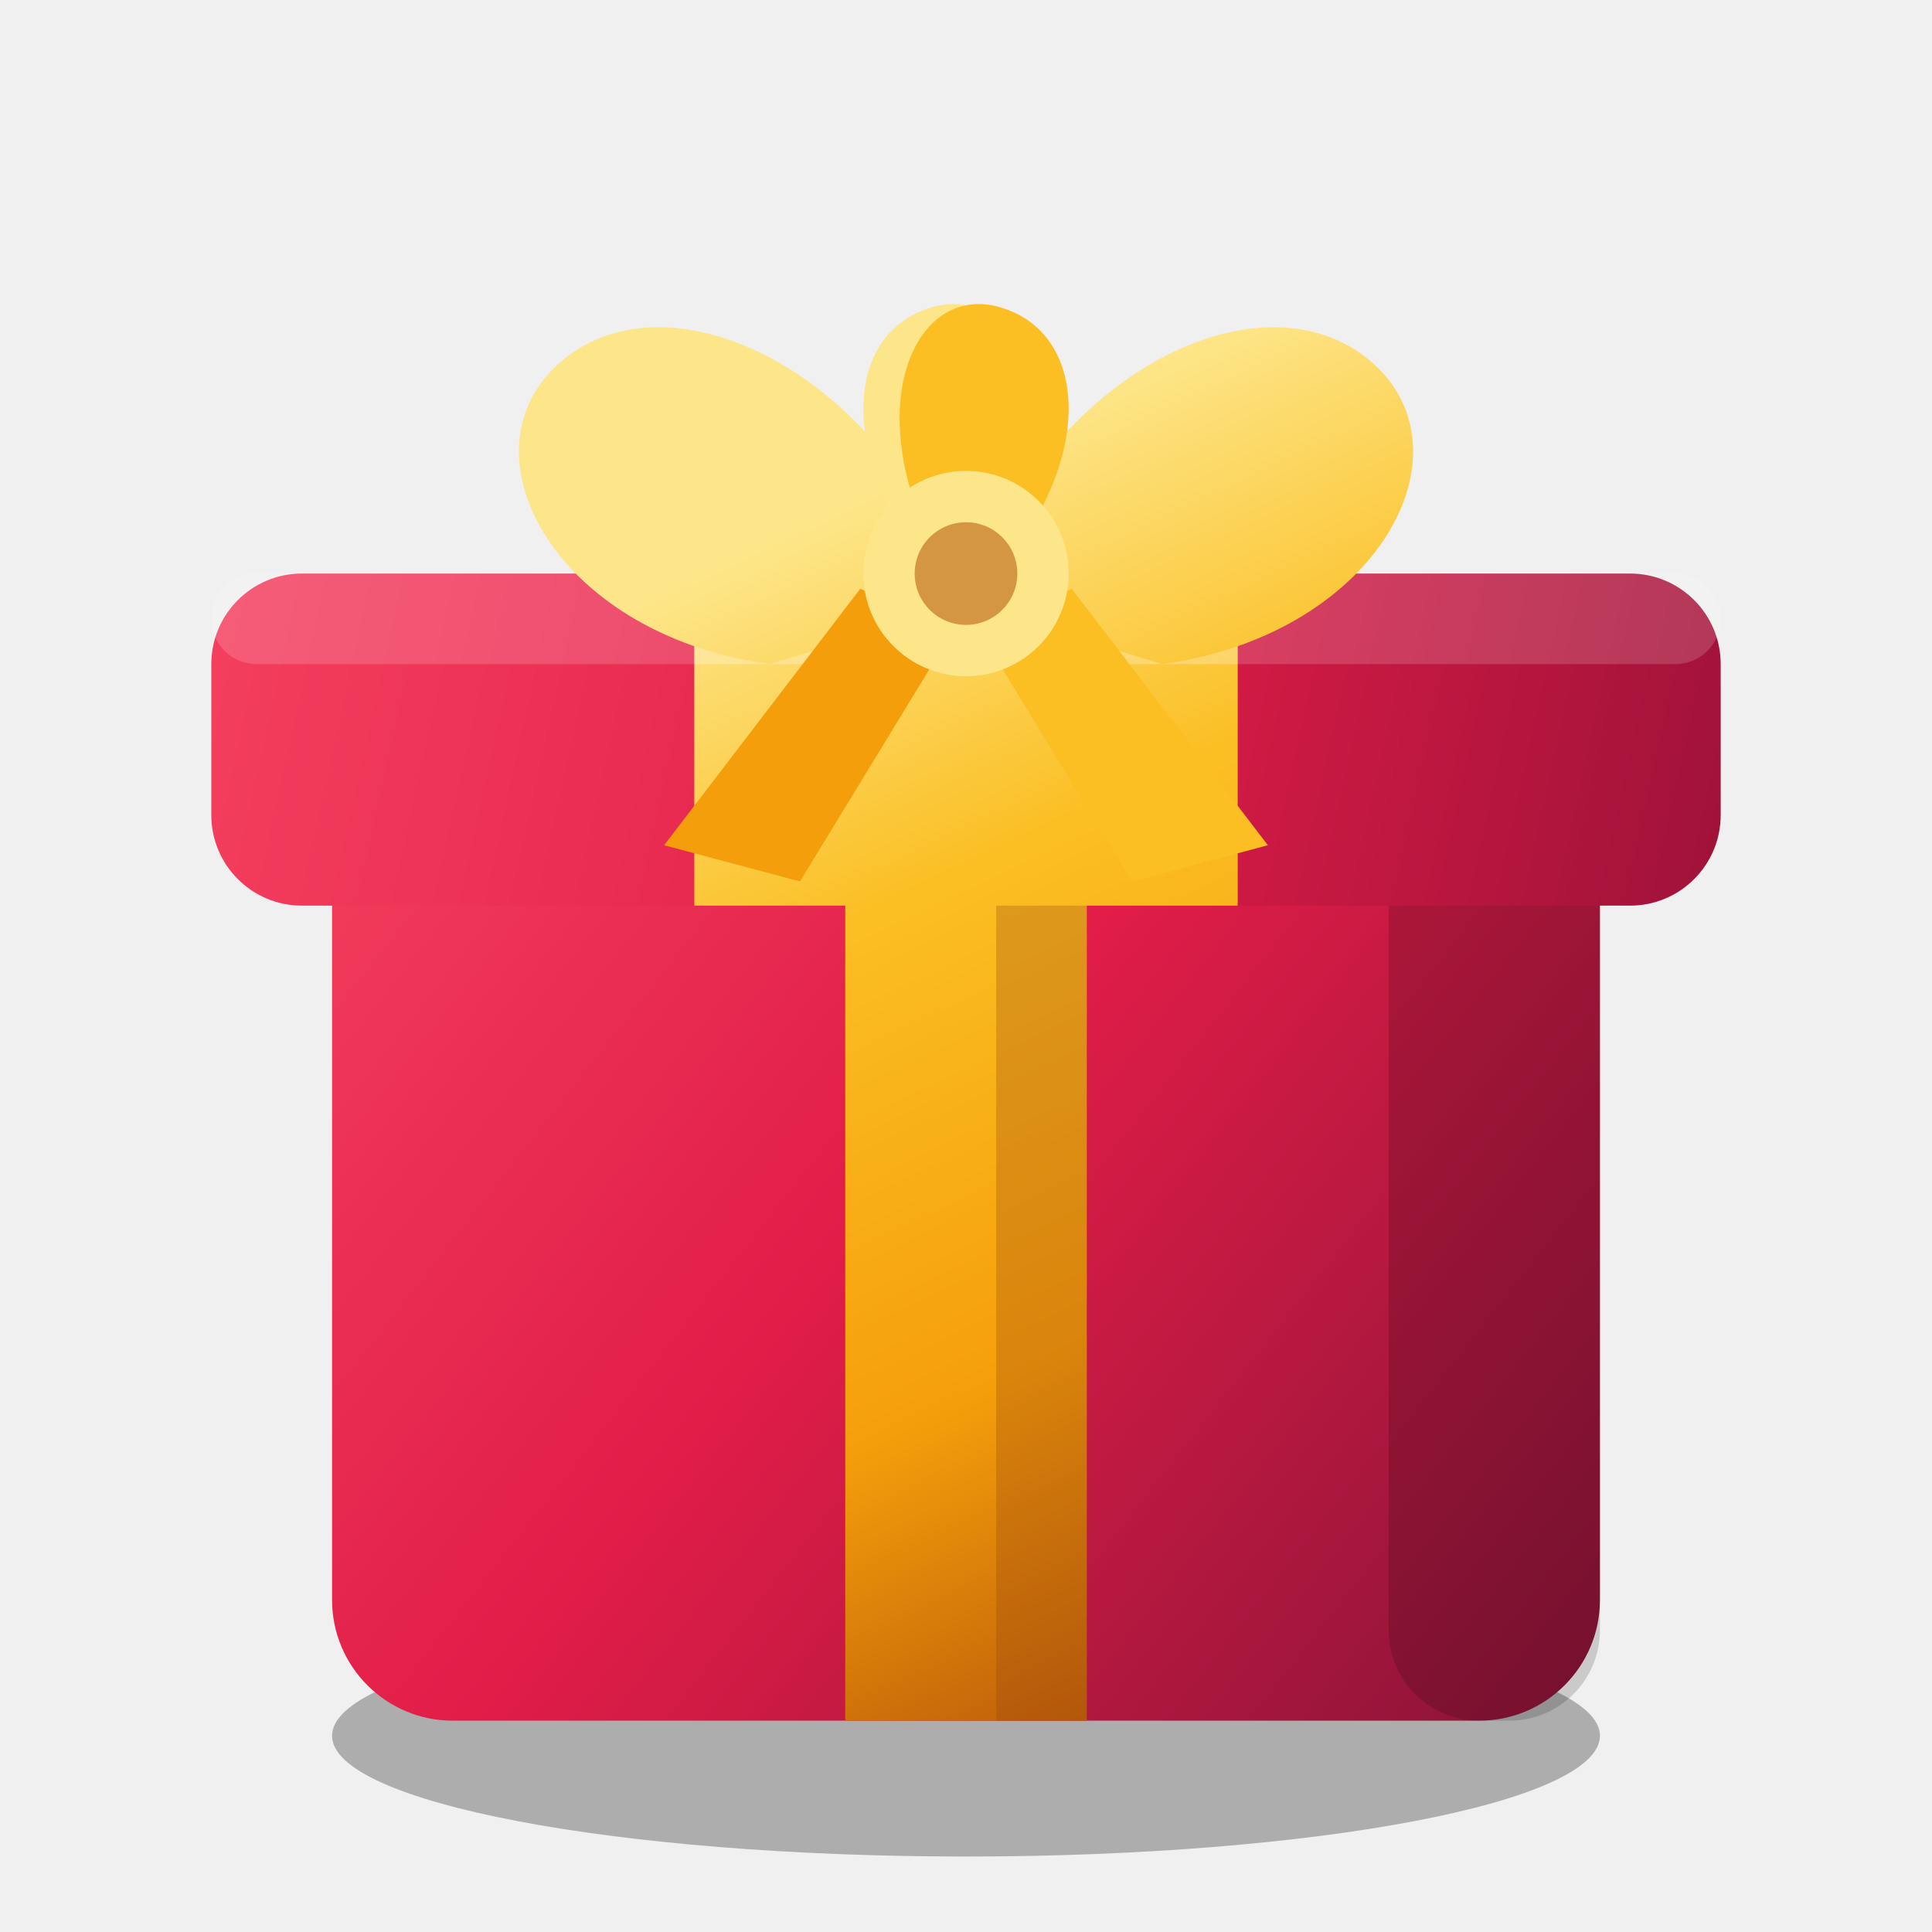
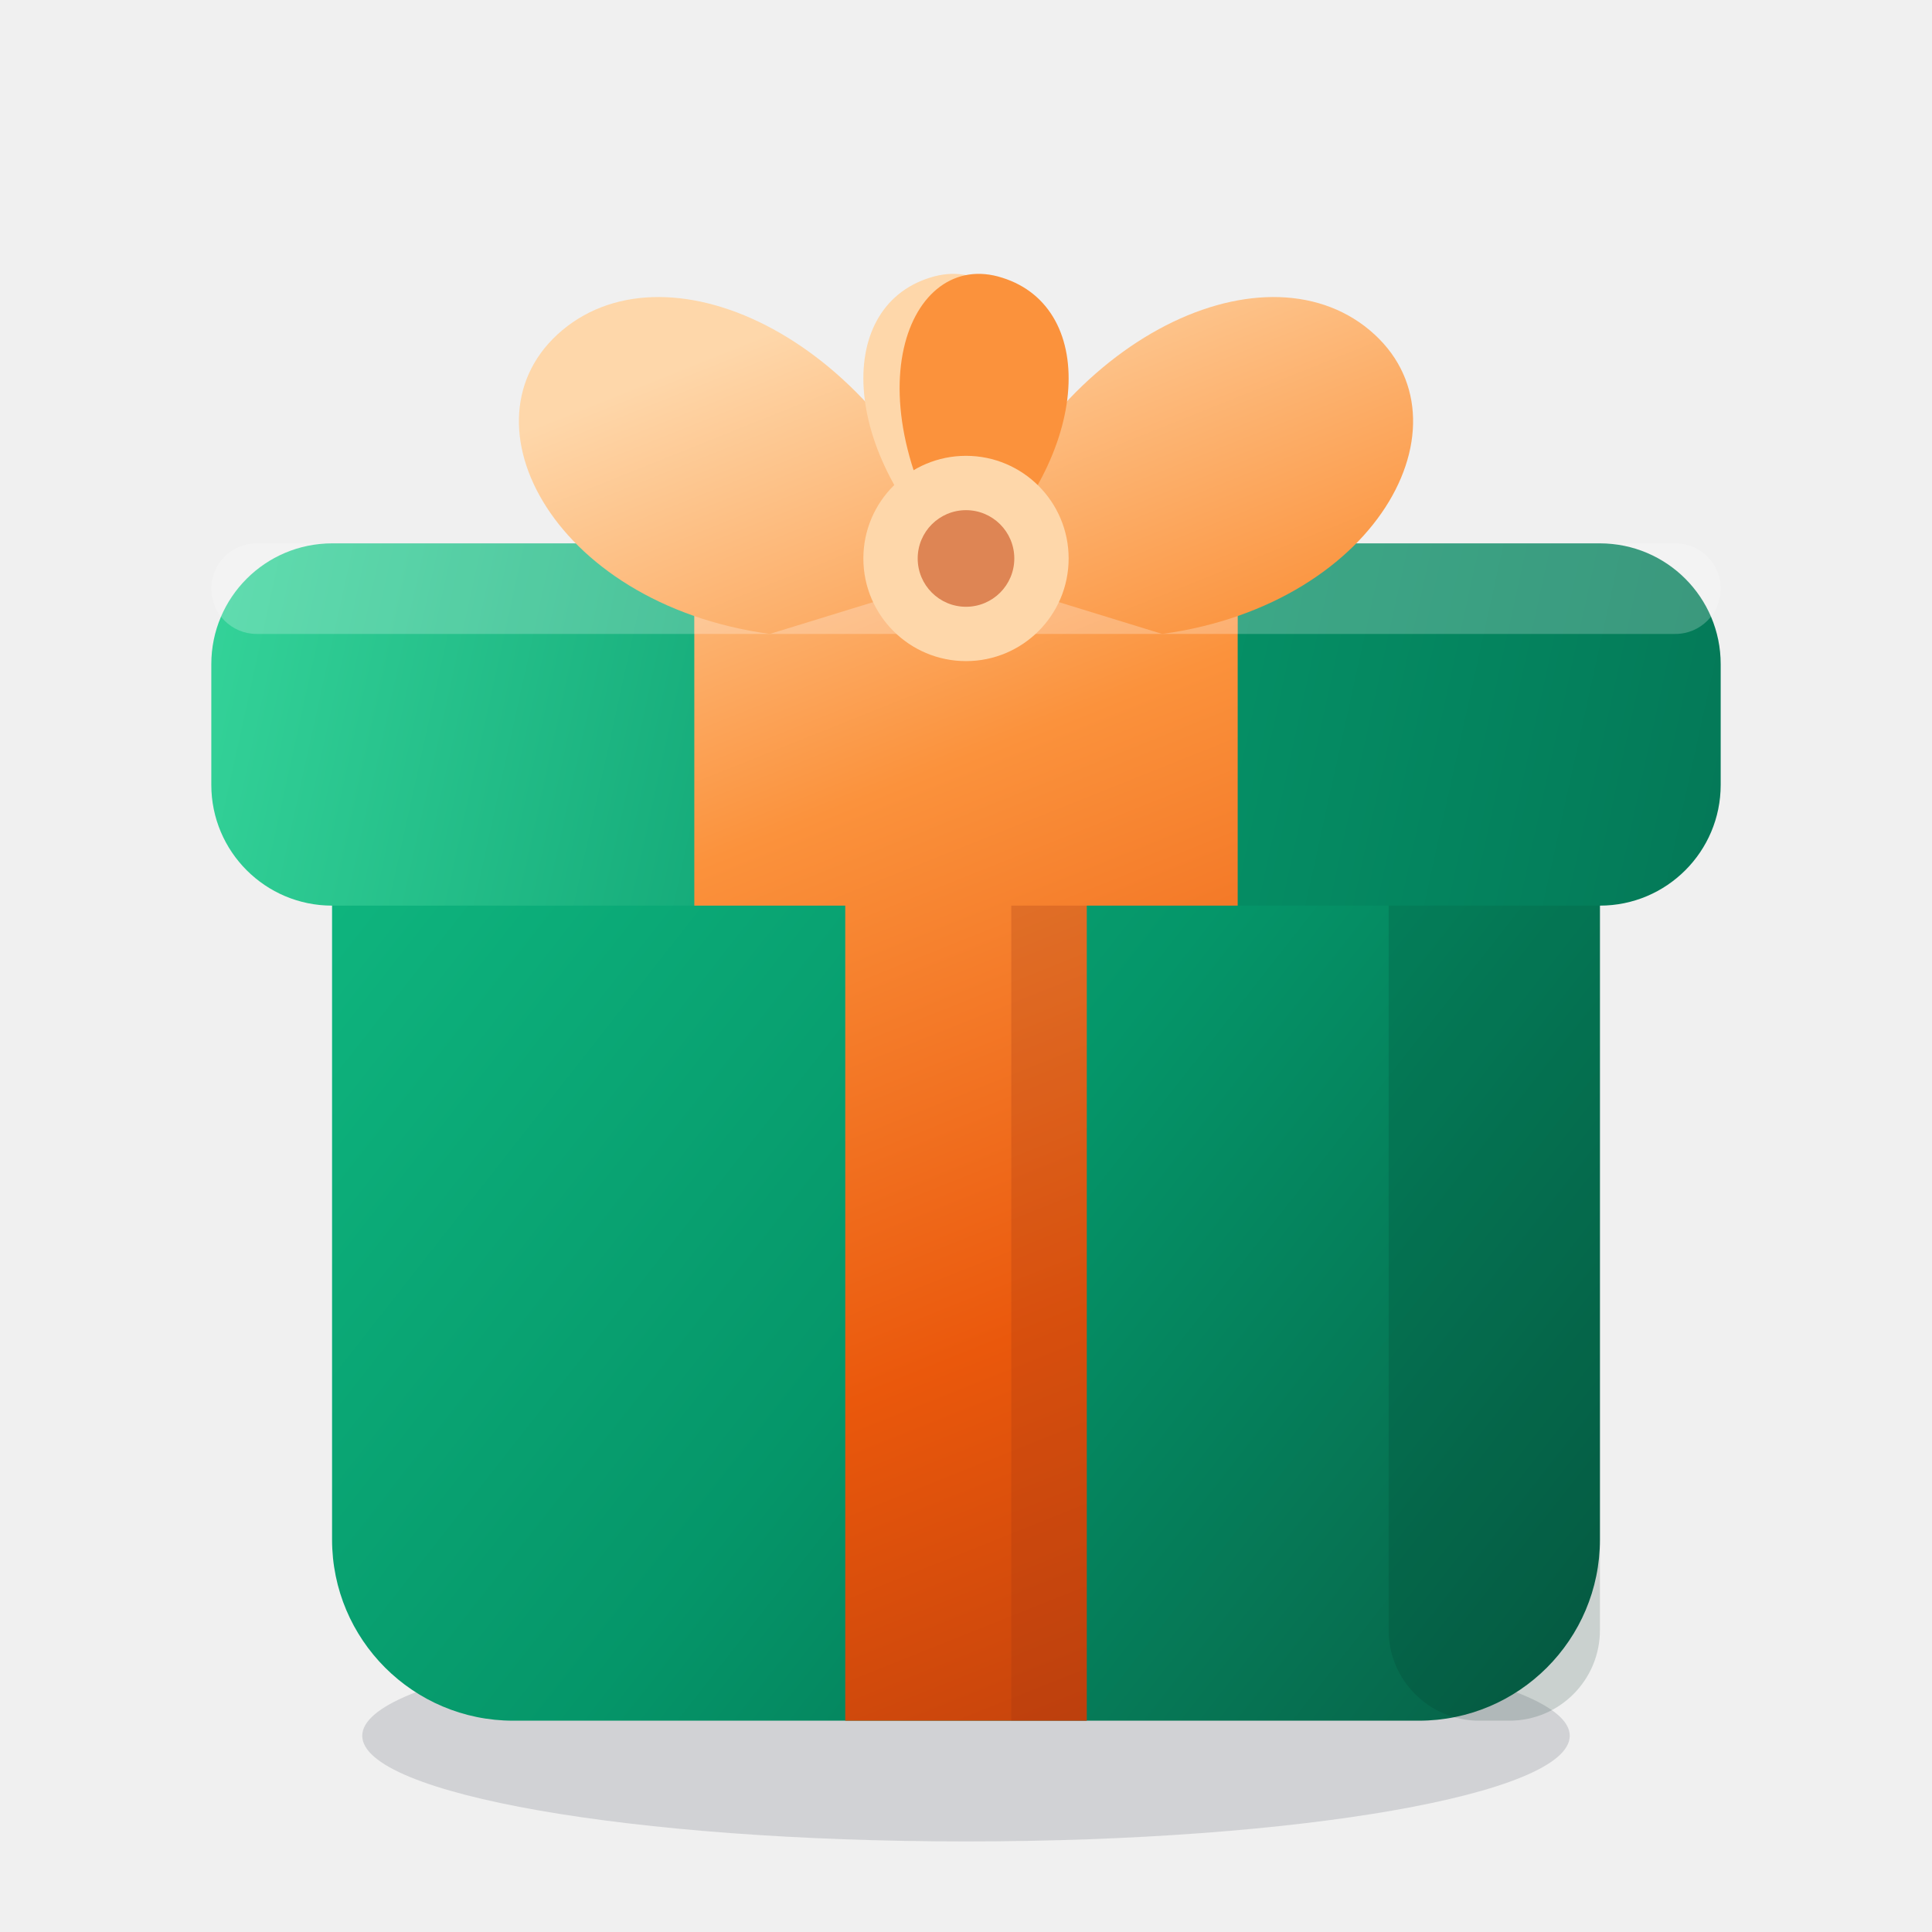
<svg xmlns="http://www.w3.org/2000/svg" viewBox="0 0 64 64" fill="none">
  <defs>
    <linearGradient id="gift-box" x1="11" y1="24" x2="53" y2="57" gradientUnits="userSpaceOnUse">
-       <stop stop-color="#f43f5e" />
-       <stop offset="0.45" stop-color="#e11d48" />
-       <stop offset="1" stop-color="#881337" />
+       <stop stop-color="#10b981" />
+       <stop offset="0.5" stop-color="#059669" />
+       <stop offset="1" stop-color="#065f46" />
    </linearGradient>
    <linearGradient id="gift-lid" x1="7" y1="19" x2="57" y2="30" gradientUnits="userSpaceOnUse">
-       <stop stop-color="#f43f5e" />
-       <stop offset="0.55" stop-color="#e11d48" />
-       <stop offset="1" stop-color="#9f1239" />
+       <stop stop-color="#34d399" />
+       <stop offset="0.55" stop-color="#059669" />
+       <stop offset="1" stop-color="#047857" />
    </linearGradient>
-     <linearGradient id="gift-gold" x1="23" y1="19" x2="41" y2="57" gradientUnits="userSpaceOnUse">
-       <stop stop-color="#fde68a" />
-       <stop offset="0.3" stop-color="#fbbf24" />
-       <stop offset="0.68" stop-color="#f59e0b" />
-       <stop offset="1" stop-color="#b45309" />
+     <linearGradient id="gift-ribbon" x1="23" y1="12" x2="41" y2="57" gradientUnits="userSpaceOnUse">
+       <stop stop-color="#fed7aa" />
+       <stop offset="0.32" stop-color="#fb923c" />
+       <stop offset="0.7" stop-color="#ea580c" />
+       <stop offset="1" stop-color="#c2410c" />
    </linearGradient>
  </defs>
-   <ellipse cx="32" cy="57.5" rx="21" ry="4" fill="#000" opacity="0.28" />
-   <rect x="11" y="24" width="42" height="33" rx="4" fill="url(#gift-box)" />
-   <rect x="11" y="24" width="42" height="4" fill="#fff" opacity="0.14" />
-   <rect x="46" y="24" width="7" height="33" rx="3" fill="#000" opacity="0.16" />
-   <rect x="7" y="19" width="50" height="11" rx="3" fill="url(#gift-lid)" />
-   <rect x="7" y="19" width="50" height="3" rx="1.5" fill="#fff" opacity="0.16" />
-   <rect x="28" y="24" width="8" height="33" fill="url(#gift-gold)" />
-   <rect x="33" y="24" width="3" height="33" fill="#92400e" opacity="0.28" />
-   <rect x="23" y="19" width="18" height="11" fill="url(#gift-gold)" />
-   <rect x="23" y="19" width="18" height="3" fill="#fff" opacity="0.25" />
-   <path d="M32 20c-2.5-7.5-9.5-11-13.2-8.2-3.8 2.9-.6 9.2 6.7 10.2L32 20Z" fill="url(#gift-gold)" />
-   <path d="M32 20c2.5-7.5 9.5-11 13.2-8.2 3.8 2.9.6 9.2-6.7 10.2L32 20Z" fill="url(#gift-gold)" />
-   <path d="M32 20c-4.2-3.8-4.4-8.8-1.2-9.8 3.1-1 5.2 4 1.2 9.8Z" fill="#fde68a" />
-   <path d="M32 20c4.2-3.8 4.4-8.8 1.2-9.8-3.1-1-5.2 4-1.2 9.8Z" fill="#fbbf24" />
-   <path d="M28.5 19.5 22 28l4.5 1.2 5-8.2-3-1.5Z" fill="#f59e0b" />
-   <path d="M35.5 19.5 42 28l-4.5 1.2-5-8.2 3-1.5Z" fill="#fbbf24" />
-   <circle cx="32" cy="19" r="3.4" fill="#fde68a" />
-   <circle cx="32" cy="19" r="1.7" fill="#b45309" opacity="0.55" />
+   <ellipse cx="32" cy="57.5" rx="20" ry="3.5" fill="#0f172a" opacity="0.14" />
+   <rect x="11" y="24" width="42" height="33" rx="6" fill="url(#gift-box)" />
+   <rect x="11" y="24" width="42" height="4" fill="#fff" opacity="0.16" />
+   <rect x="46" y="24" width="7" height="33" rx="3" fill="#022c22" opacity="0.16" />
+   <rect x="7" y="18" width="50" height="12" rx="4" fill="url(#gift-lid)" />
+   <rect x="7" y="18" width="50" height="3" rx="1.5" fill="#fff" opacity="0.22" />
+   <rect x="28" y="24" width="8" height="33" fill="url(#gift-ribbon)" />
+   <rect x="33.5" y="24" width="2.5" height="33" fill="#9a3412" opacity="0.24" />
+   <rect x="23" y="18" width="18" height="12" fill="url(#gift-ribbon)" />
+   <rect x="23" y="18" width="18" height="3" fill="#fff" opacity="0.26" />
+   <path d="M32 19c-2.5-7.5-9.5-11-13.2-8.2-3.8 2.9-.6 9.2 6.7 10.2L32 19Z" fill="url(#gift-ribbon)" />
+   <path d="M32 19c2.5-7.5 9.5-11 13.2-8.2 3.8 2.9.6 9.2-6.7 10.2L32 19Z" fill="url(#gift-ribbon)" />
+   <path d="M32 19c-4.2-3.8-4.4-8.8-1.2-9.8 3.1-1 5.2 4 1.2 9.8Z" fill="#fed7aa" />
+   <path d="M32 19c4.2-3.8 4.4-8.8 1.2-9.8-3.1-1-5.2 4-1.2 9.8Z" fill="#fb923c" />
+   <circle cx="32" cy="18.5" r="3.4" fill="#fed7aa" />
+   <circle cx="32" cy="18.5" r="1.6" fill="#c2410c" opacity="0.55" />
</svg>
